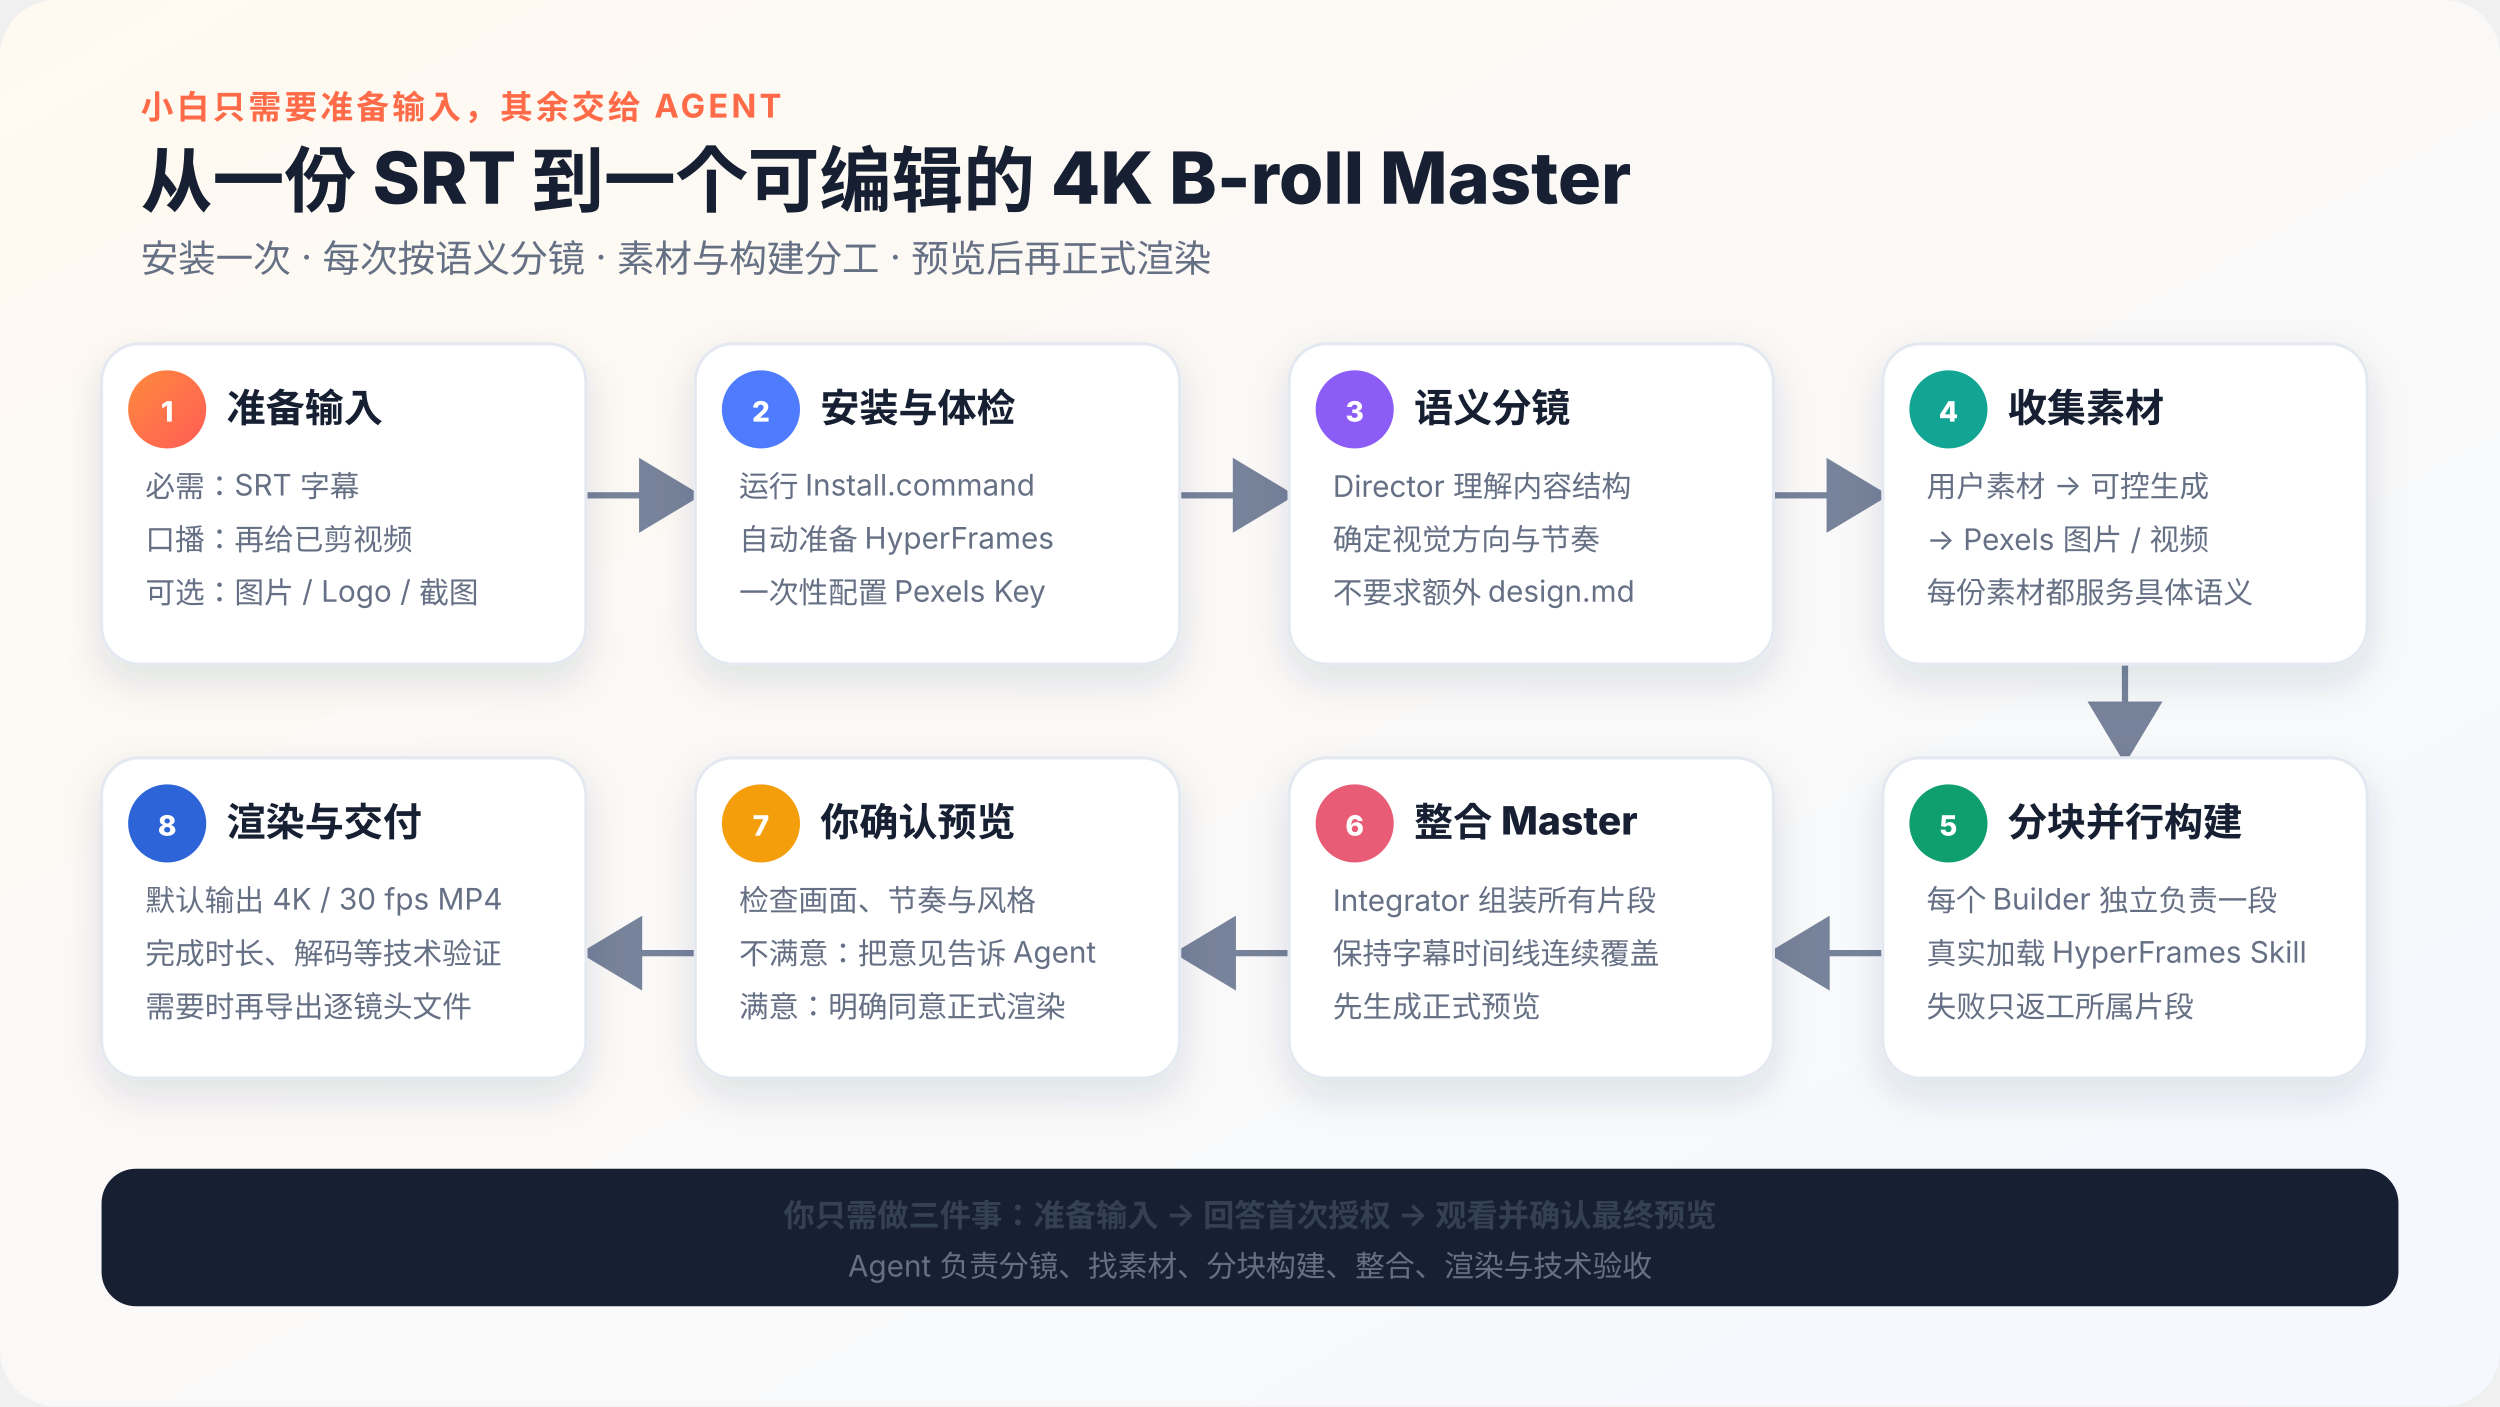
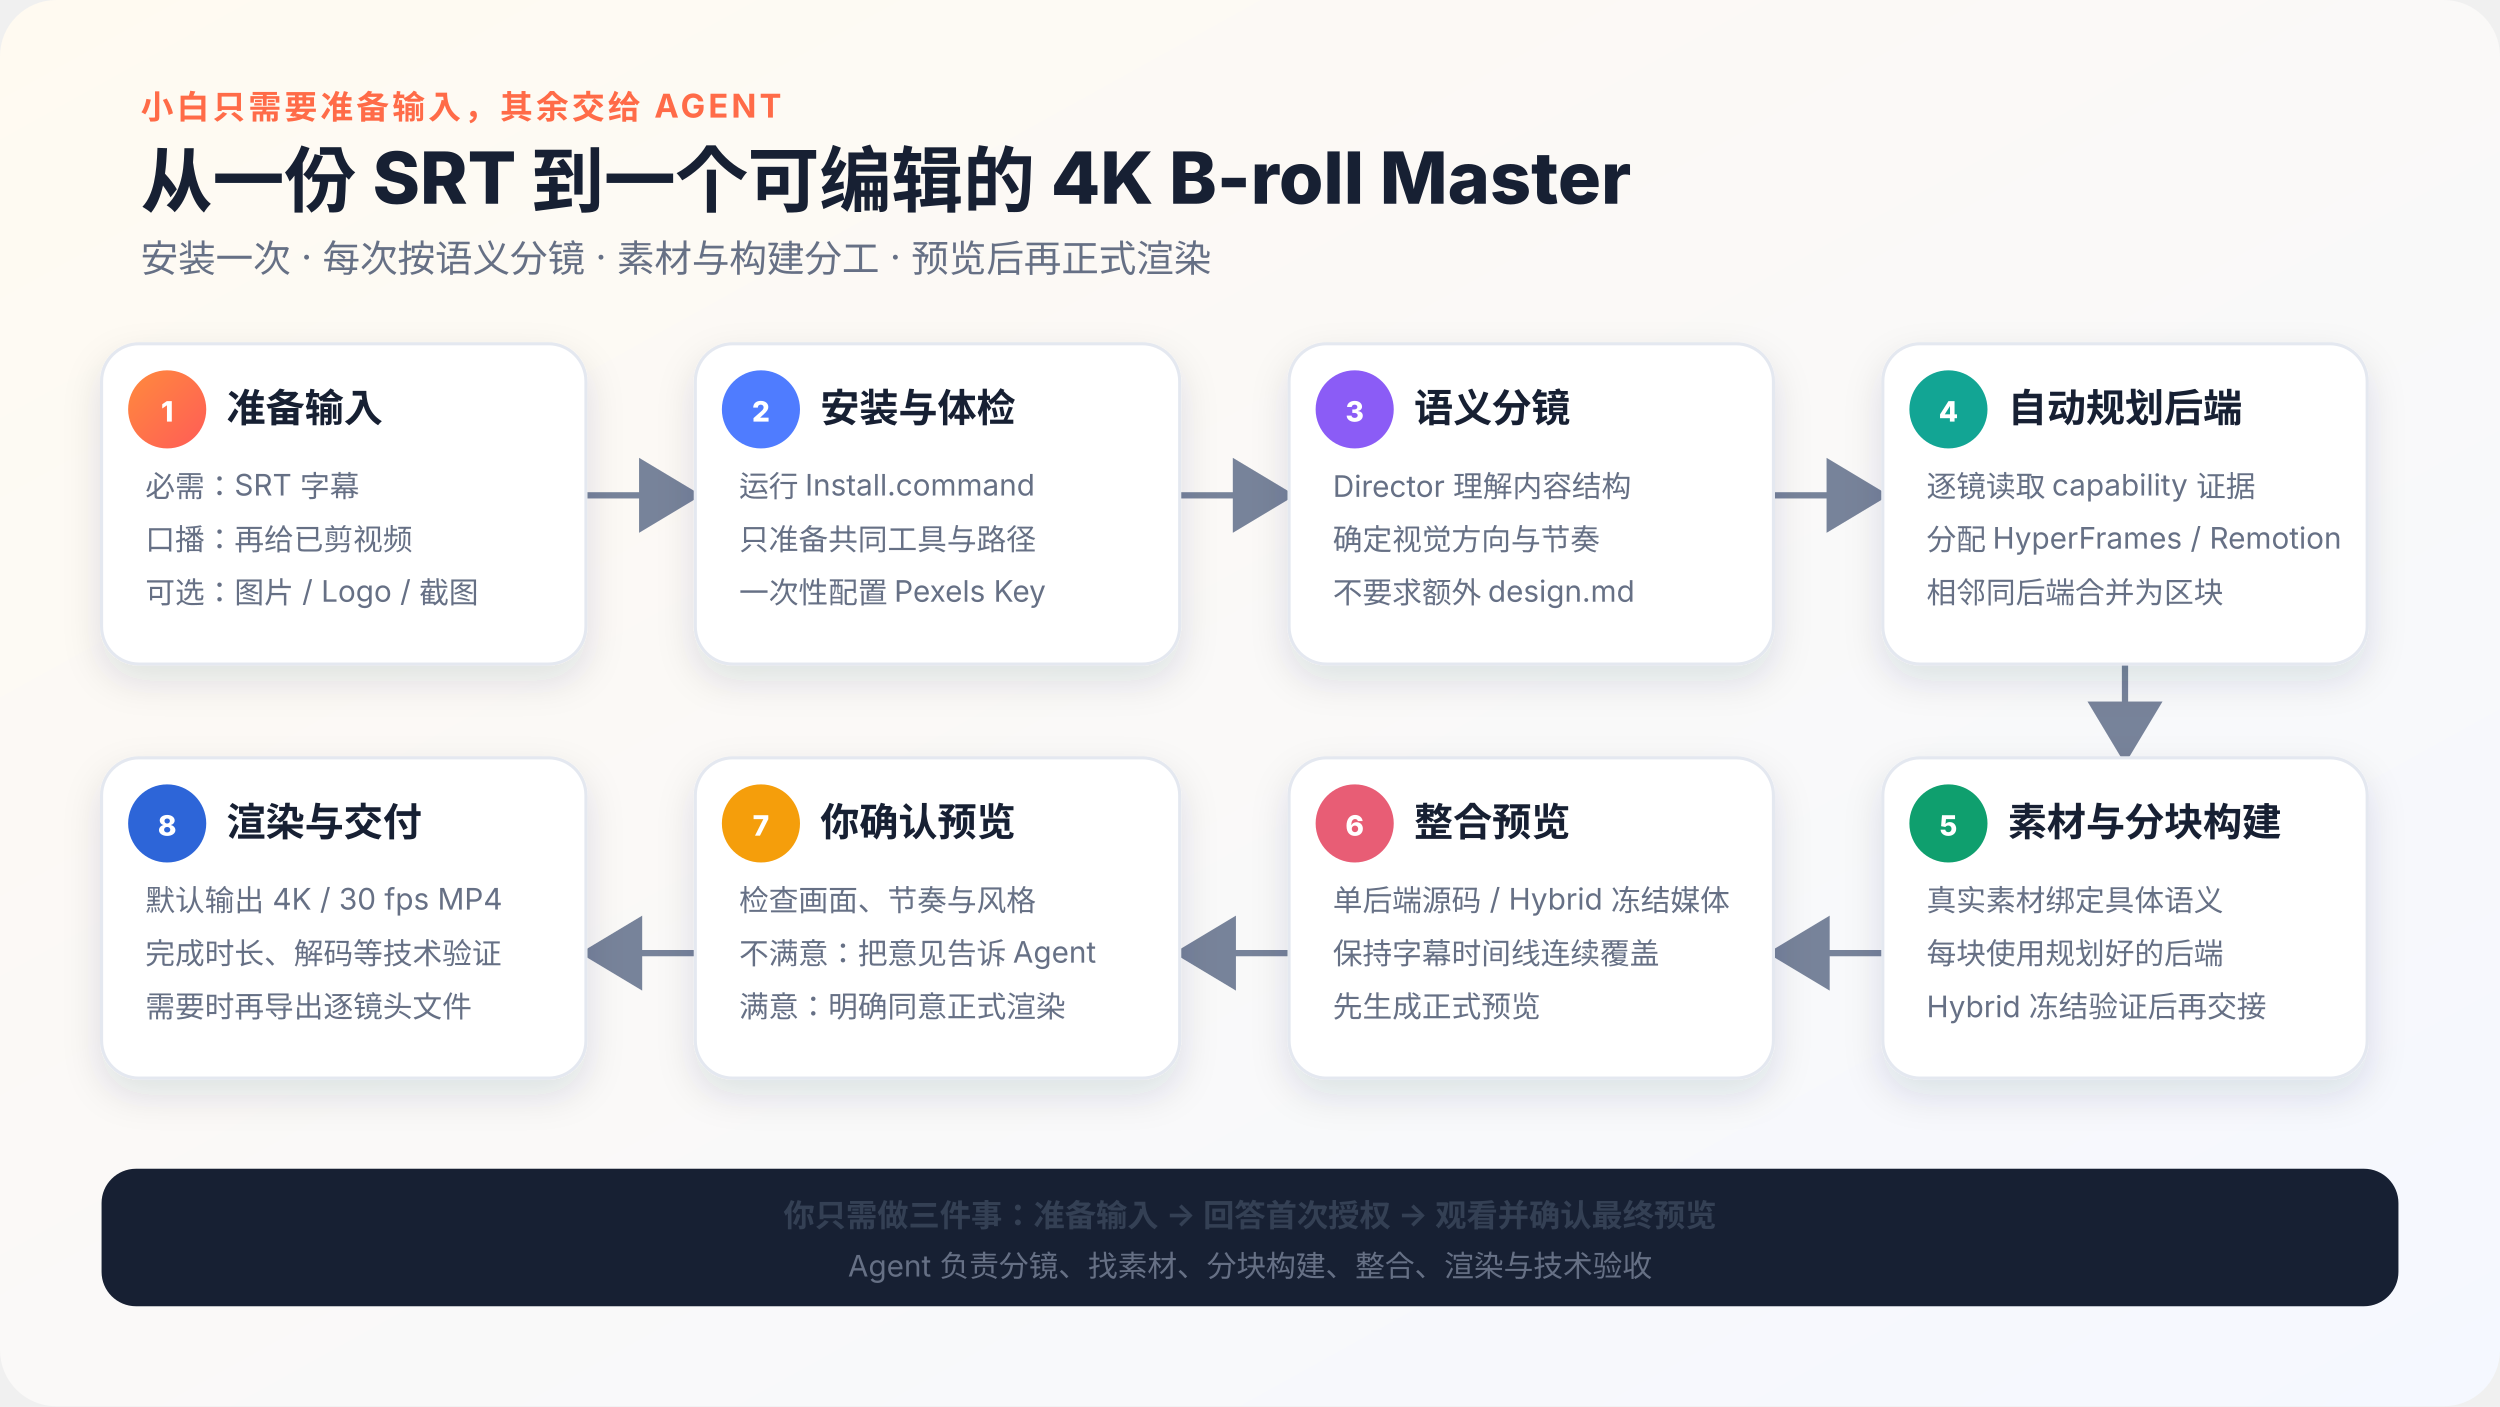
<svg xmlns="http://www.w3.org/2000/svg" width="1600" height="900" viewBox="0 0 1600 900" role="img" aria-labelledby="title desc">
  <defs>
    <linearGradient id="background" x1="0" y1="0" x2="1" y2="1">
      <stop offset="0" stop-color="#fffaf1" />
      <stop offset="1" stop-color="#f5f8ff" />
    </linearGradient>
    <linearGradient id="accent" x1="0" y1="0" x2="1" y2="1">
      <stop offset="0" stop-color="#ff8a3d" />
      <stop offset="1" stop-color="#ff5c57" />
    </linearGradient>
    <filter id="shadow" x="-20%" y="-20%" width="140%" height="140%">
      <feDropShadow dx="0" dy="10" stdDeviation="12" flood-color="#22304a" flood-opacity=".12" />
    </filter>
    <marker id="arrow" markerWidth="12" markerHeight="12" refX="9" refY="6" orient="auto">
      <path d="M0,0 L10,6 L0,12 Z" fill="#77839a" />
    </marker>
    <style>
      text { font-family: -apple-system, BlinkMacSystemFont, "PingFang SC", "Microsoft YaHei", sans-serif; }
      .eyebrow { font-size: 21px; font-weight: 700; letter-spacing: 2px; fill: #ff6b48; }
      .title { font-size: 46px; font-weight: 800; fill: #172033; }
      .subtitle { font-size: 24px; fill: #667085; }
      .step { font-size: 18px; font-weight: 800; fill: #fff; text-anchor: middle; dominant-baseline: middle; }
      .node-title { font-size: 25px; font-weight: 800; fill: #172033; }
      .node-copy { font-size: 19px; fill: #667085; }
      .footer { font-size: 20px; font-weight: 650; fill: #344054; }
      .card { fill: #fff; stroke: #e4e8f0; stroke-width: 2; filter: url(#shadow); }
      .flow { fill: none; stroke: #77839a; stroke-width: 4; stroke-linecap: round; marker-end: url(#arrow); }
    </style>
  </defs>
  <rect width="1600" height="900" rx="36" fill="url(#background)" />
  <text x="90" y="76" class="eyebrow">小白只需要准备输入，其余交给 AGENT</text>
  <text x="90" y="132" class="title">从一份 SRT 到一个可编辑的 4K B-roll Master</text>
  <text x="90" y="174" class="subtitle">安装一次 · 每次按语义分镜 · 素材与构建分工 · 预览后再正式渲染</text>
  <path class="flow" d="M375 317 H445" />
  <path class="flow" d="M755 317 H825" />
  <path class="flow" d="M1135 317 H1205" />
  <path class="flow" d="M1360 425 V485" />
  <path class="flow" d="M1205 610 H1135" />
  <path class="flow" d="M825 610 H755" />
  <path class="flow" d="M445 610 H375" />
  <g transform="translate(65 220)">
    <rect class="card" width="310" height="205" rx="24" />
    <circle cx="42" cy="42" r="25" fill="url(#accent)" />
    <text x="42" y="43" class="step">1</text>
    <text x="80" y="50" class="node-title">准备输入</text>
    <text x="28" y="98" class="node-copy">必需：SRT 字幕</text>
    <text x="28" y="132" class="node-copy">口播：再给已剪视频</text>
    <text x="28" y="166" class="node-copy">可选：图片 / Logo / 截图</text>
  </g>
  <g transform="translate(445 220)">
    <rect class="card" width="310" height="205" rx="24" />
    <circle cx="42" cy="42" r="25" fill="#4f7cff" />
    <text x="42" y="43" class="step">2</text>
    <text x="80" y="50" class="node-title">安装与体检</text>
    <text x="28" y="98" class="node-copy">运行 Install.command</text>
-     <text x="28" y="132" class="node-copy">自动准备 HyperFrames</text>
+     <text x="28" y="132" class="node-copy">只准备共同工具与路径</text>
    <text x="28" y="166" class="node-copy">一次性配置 Pexels Key</text>
  </g>
  <g transform="translate(825 220)">
    <rect class="card" width="310" height="205" rx="24" />
    <circle cx="42" cy="42" r="25" fill="#8b5cf6" />
    <text x="42" y="43" class="step">3</text>
    <text x="80" y="50" class="node-title">语义分镜</text>
    <text x="28" y="98" class="node-copy">Director 理解内容结构</text>
    <text x="28" y="132" class="node-copy">确定视觉方向与节奏</text>
    <text x="28" y="166" class="node-copy">不要求额外 design.md</text>
  </g>
  <g transform="translate(1205 220)">
    <rect class="card" width="310" height="205" rx="24" />
    <circle cx="42" cy="42" r="25" fill="#12a594" />
    <text x="42" y="43" class="step">4</text>
-     <text x="80" y="50" class="node-title">收集素材</text>
-     <text x="28" y="98" class="node-copy">用户素材 → 可控生成</text>
-     <text x="28" y="132" class="node-copy">→ Pexels 图片 / 视频</text>
-     <text x="28" y="166" class="node-copy">每份素材都服务具体语义</text>
+     <text x="80" y="50" class="node-title">自动规划后端</text>
+     <text x="28" y="98" class="node-copy">逐镜读取 capability 证据</text>
+     <text x="28" y="132" class="node-copy">分配 HyperFrames / Remotion</text>
+     <text x="28" y="166" class="node-copy">相邻同后端合并为区块</text>
  </g>
  <g transform="translate(1205 485)">
    <rect class="card" width="310" height="205" rx="24" />
    <circle cx="42" cy="42" r="25" fill="#0f9f6e" />
    <text x="42" y="43" class="step">5</text>
-     <text x="80" y="50" class="node-title">分块并行构建</text>
-     <text x="28" y="98" class="node-copy">每个 Builder 独立负责一段</text>
-     <text x="28" y="132" class="node-copy">真实加载 HyperFrames Skill</text>
-     <text x="28" y="166" class="node-copy">失败只返工所属片段</text>
+     <text x="80" y="50" class="node-title">素材与分块构建</text>
+     <text x="28" y="98" class="node-copy">真实素材绑定具体语义</text>
+     <text x="28" y="132" class="node-copy">每块使用规划好的后端</text>
+     <text x="28" y="166" class="node-copy">Hybrid 冻结验证后再交接</text>
  </g>
  <g transform="translate(825 485)">
    <rect class="card" width="310" height="205" rx="24" />
    <circle cx="42" cy="42" r="25" fill="#e85d75" />
    <text x="42" y="43" class="step">6</text>
-     <text x="80" y="50" class="node-title">整合 Master</text>
-     <text x="28" y="98" class="node-copy">Integrator 组装所有片段</text>
+     <text x="80" y="50" class="node-title">整合预览</text>
+     <text x="28" y="98" class="node-copy">单后端源码 / Hybrid 冻结媒体</text>
    <text x="28" y="132" class="node-copy">保持字幕时间线连续覆盖</text>
    <text x="28" y="166" class="node-copy">先生成正式预览</text>
  </g>
  <g transform="translate(445 485)">
    <rect class="card" width="310" height="205" rx="24" />
    <circle cx="42" cy="42" r="25" fill="#f59e0b" />
    <text x="42" y="43" class="step">7</text>
    <text x="80" y="50" class="node-title">你确认预览</text>
    <text x="28" y="98" class="node-copy">检查画面、节奏与风格</text>
    <text x="28" y="132" class="node-copy">不满意：把意见告诉 Agent</text>
    <text x="28" y="166" class="node-copy">满意：明确同意正式渲染</text>
  </g>
  <g transform="translate(65 485)">
    <rect class="card" width="310" height="205" rx="24" />
    <circle cx="42" cy="42" r="25" fill="#2d65d8" />
    <text x="42" y="43" class="step">8</text>
    <text x="80" y="50" class="node-title">渲染与交付</text>
    <text x="28" y="98" class="node-copy">默认输出 4K / 30 fps MP4</text>
    <text x="28" y="132" class="node-copy">完成时长、解码等技术验证</text>
    <text x="28" y="166" class="node-copy">需要时再导出逐镜头文件</text>
  </g>
  <rect x="65" y="748" width="1470" height="88" rx="22" fill="#172033" />
  <text x="800" y="785" class="footer" fill="#fff" text-anchor="middle">你只需做三件事：准备输入 → 回答首次授权 → 观看并确认最终预览</text>
  <text x="800" y="817" class="node-copy" fill="#cbd5e1" text-anchor="middle">Agent 负责分镜、找素材、分块构建、整合、渲染与技术验收</text>
</svg>
